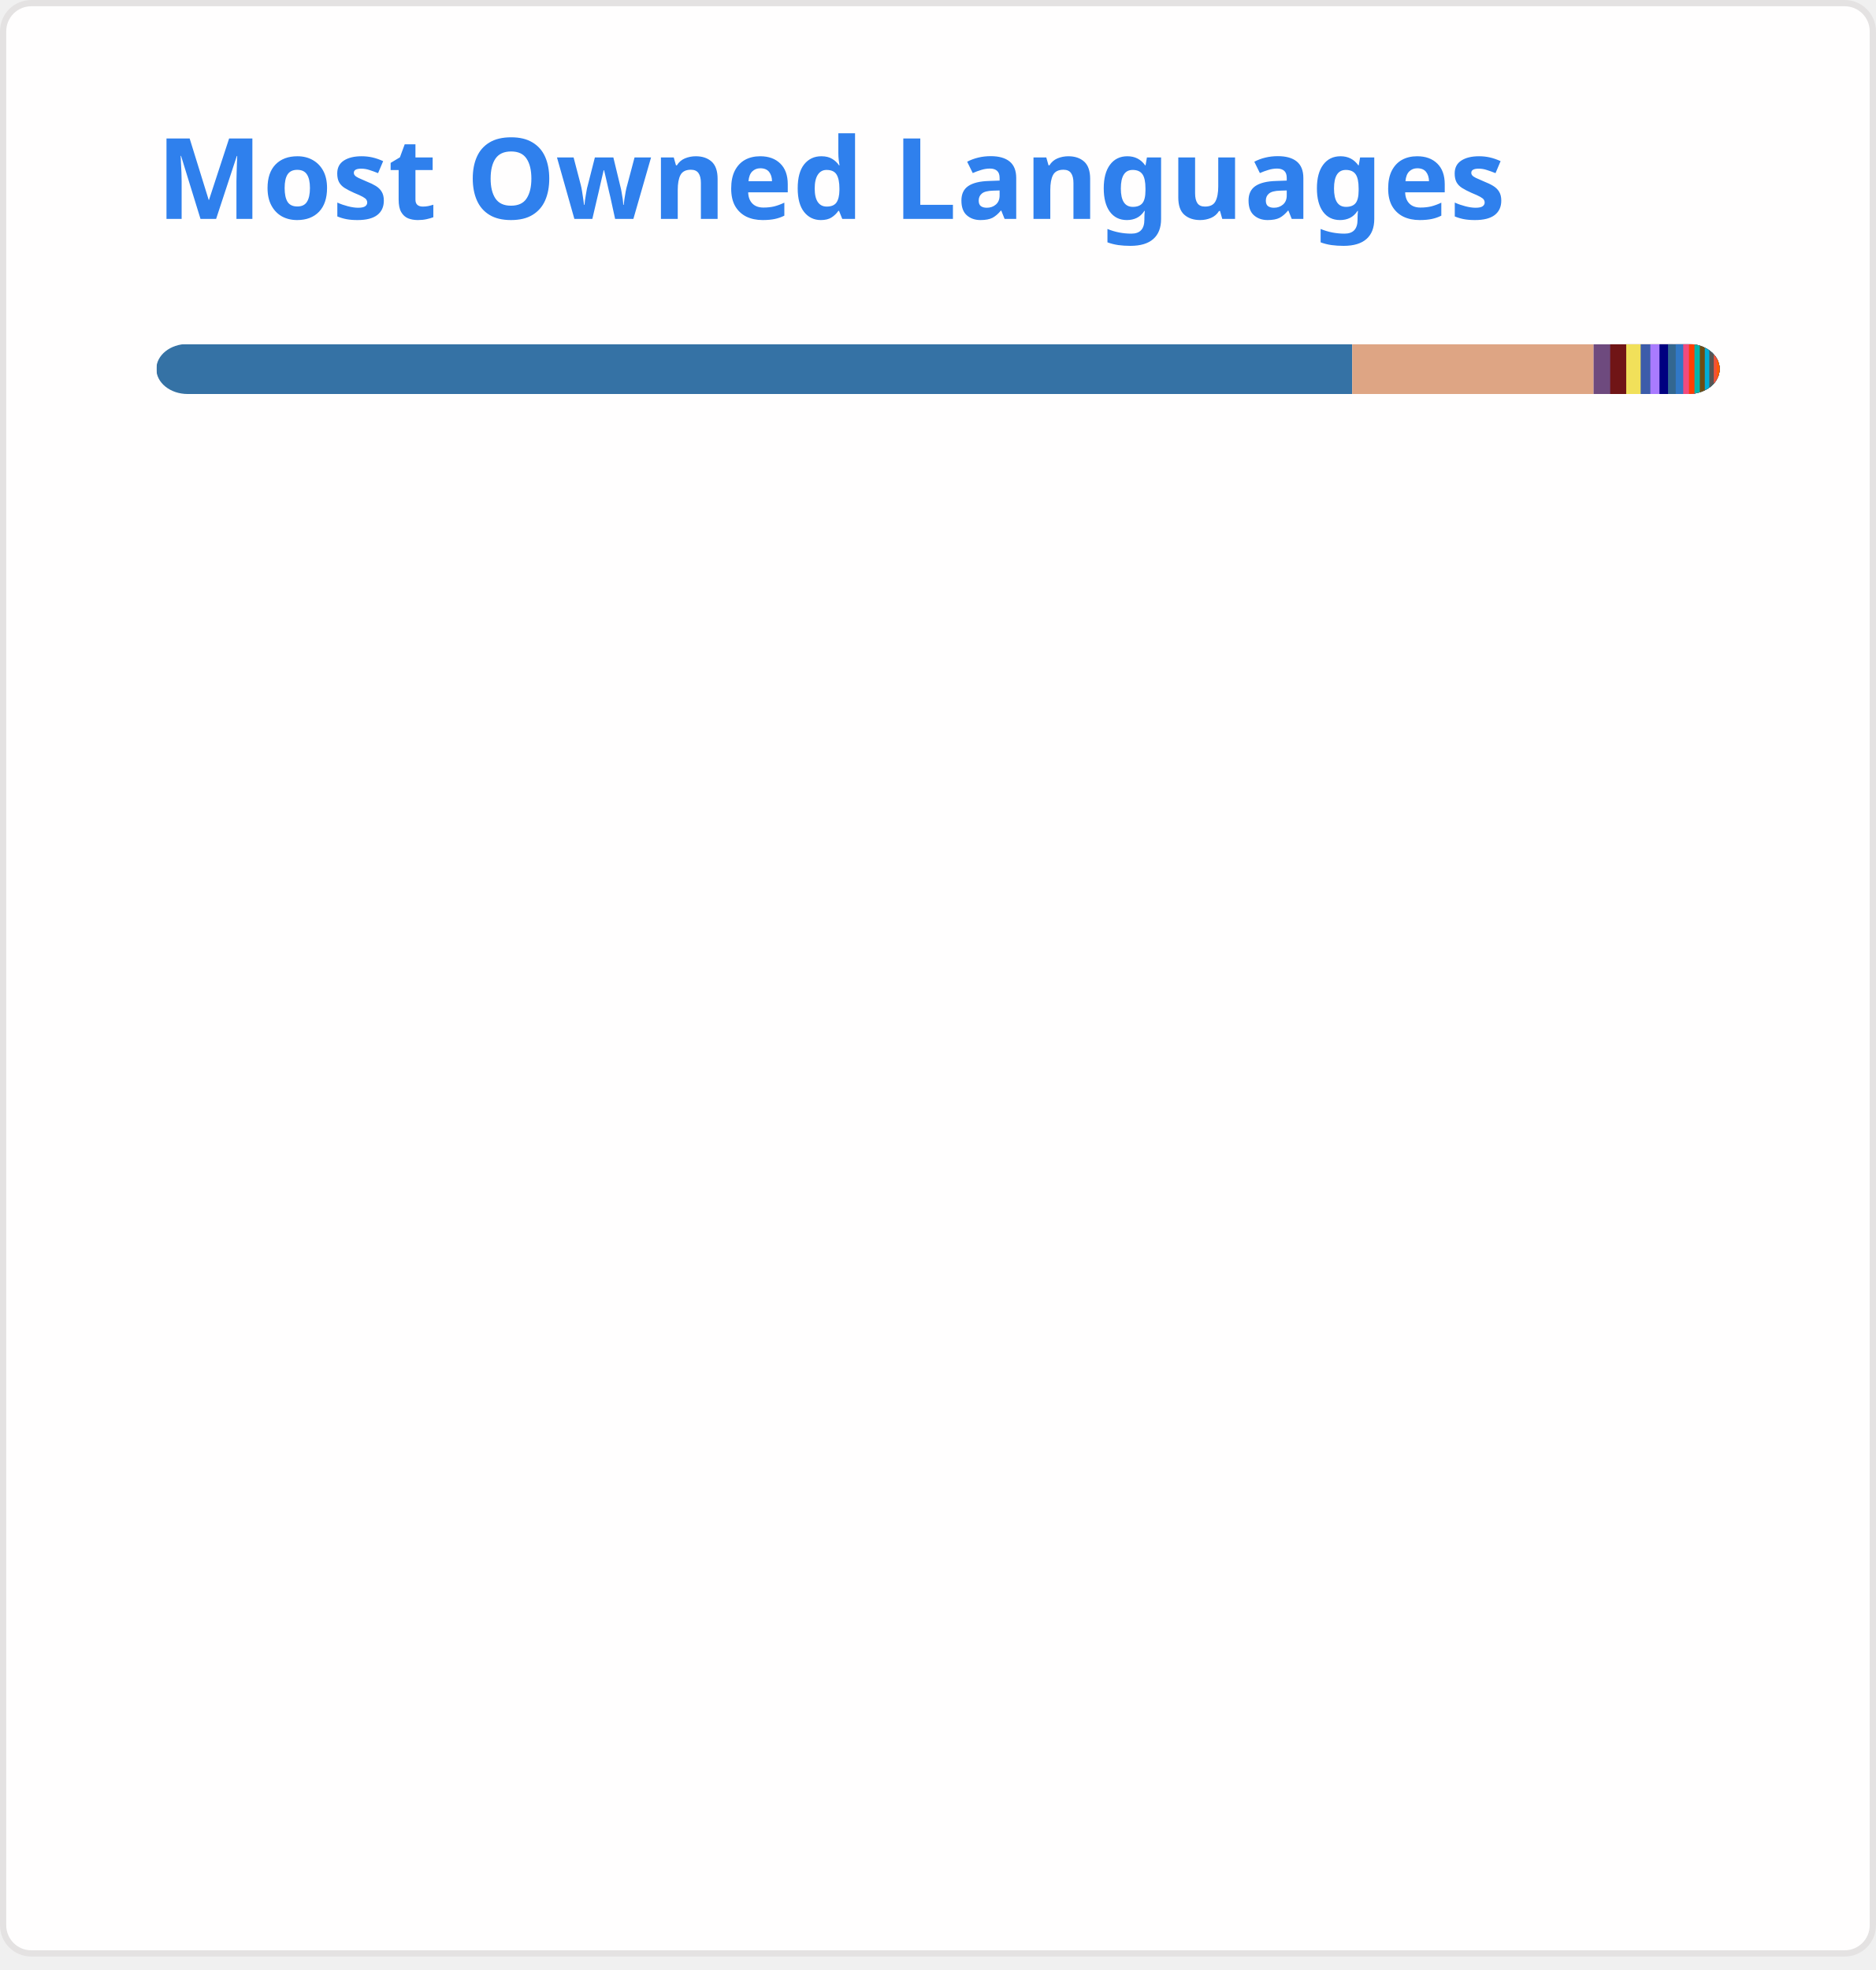
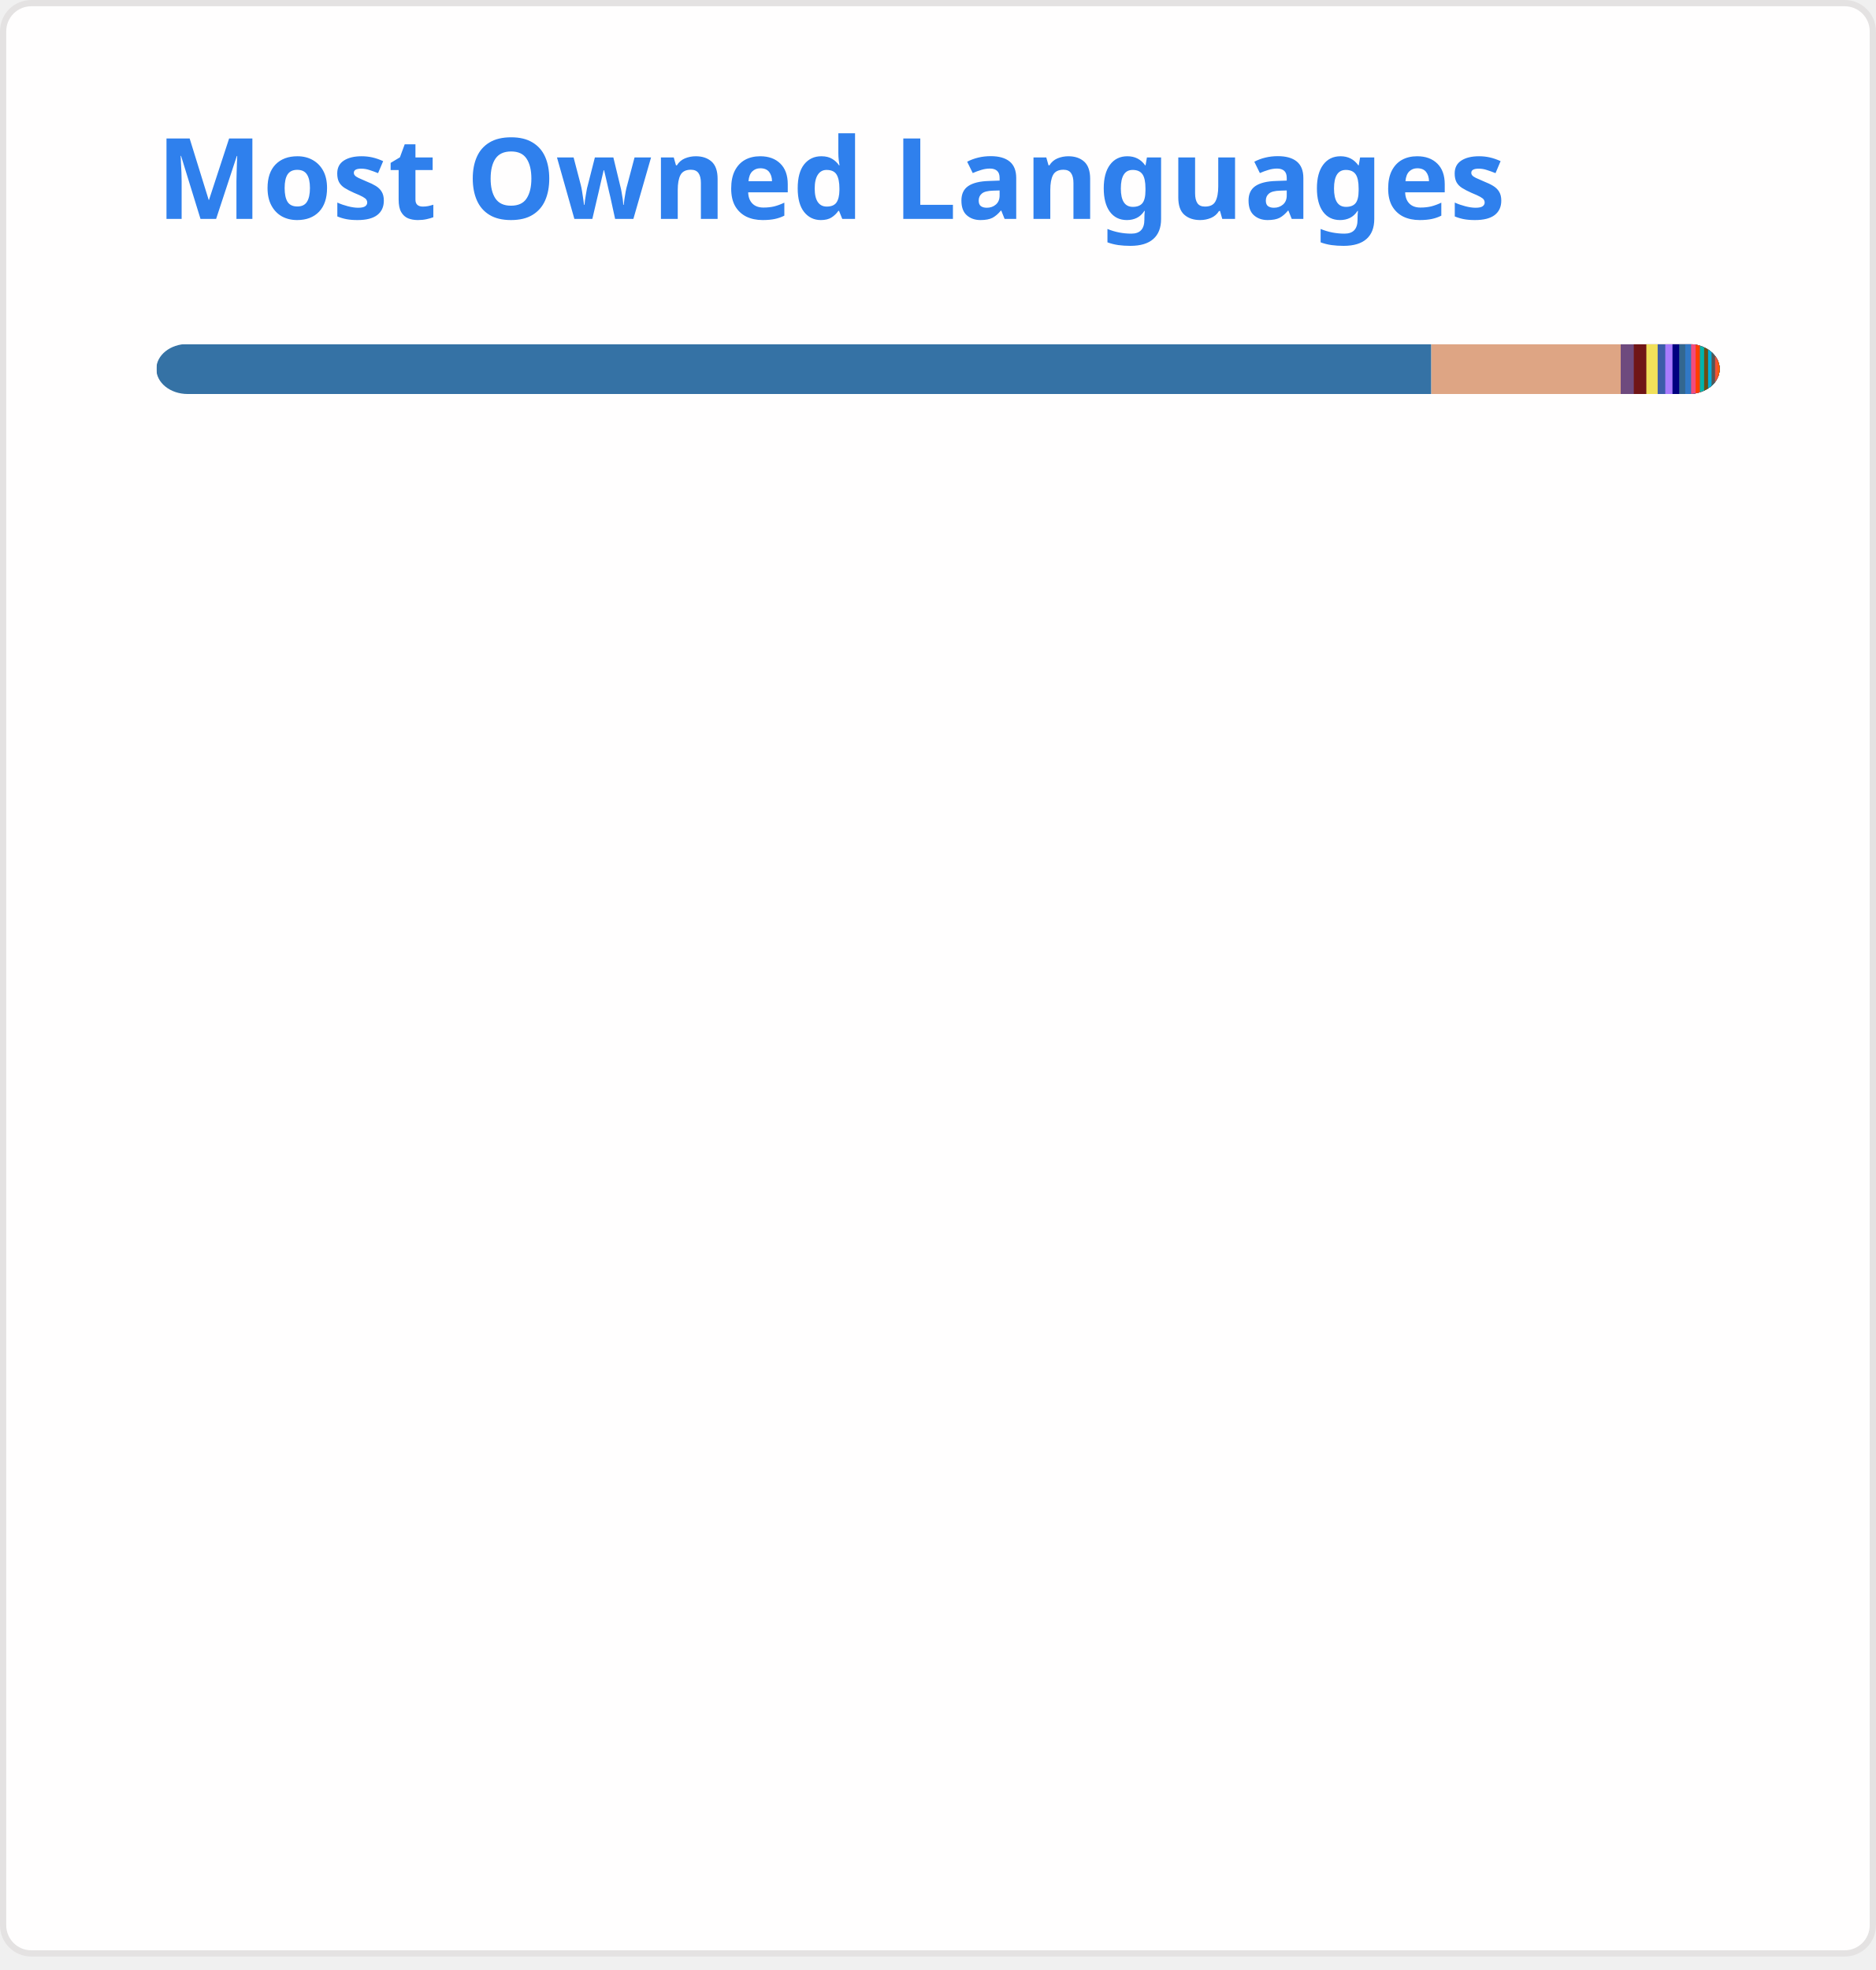
<svg xmlns="http://www.w3.org/2000/svg" width="300" height="315" viewBox="0 0 300 315" fill="none" role="img" aria-labelledby="descId">
  <style>
- .header {
- font: 600 18px 'Segoe UI', Ubuntu, Sans-Serif;
- fill: #2f80ed;
- animation: fadeInAnimation 0.8s ease-in-out forwards;
- }
- @supports(-moz-appearance: auto) {
- /* Selector detects Firefox */
- .header { font-size: 15.5px; }
- }
+           .header {
+             font: 600 18px 'Segoe UI', Ubuntu, Sans-Serif;
+             fill: #2f80ed;
+             animation: fadeInAnimation 0.8s ease-in-out forwards;
+           }
+           @supports(-moz-appearance: auto) {
+             /* Selector detects Firefox */
+             .header { font-size: 15.5px; }
+           }
+           
+     @keyframes slideInAnimation {
+       from {
+         width: 0;
+       }
+       to {
+         width: calc(100%-100px);
+       }
+     }
+     @keyframes growWidthAnimation {
+       from {
+         width: 0;
+       }
+       to {
+         width: 100%;
+       }
+     }
+     .stat {
+       font: 600 14px 'Segoe UI', Ubuntu, "Helvetica Neue", Sans-Serif; fill: #434d58;
+     }
+     @supports(-moz-appearance: auto) {
+       /* Selector detects Firefox */
+       .stat { font-size:12px; }
+     }
+     .bold { font-weight: 700 }
+     .lang-name {
+       font: 400 11px "Segoe UI", Ubuntu, Sans-Serif;
+       fill: #434d58;
+     }
+     .stagger {
+       opacity: 0;
+       animation: fadeInAnimation 0.3s ease-in-out forwards;
+     }
+     #rect-mask rect{
+       animation: slideInAnimation 1s ease-in-out forwards;
+     }
+     .lang-progress{
+       animation: growWidthAnimation 0.6s ease-in-out forwards;
+     }
+     

- @keyframes slideInAnimation {
- from {
- width: 0;
- }
- to {
- width: calc(100%-100px);
- }
- }
- @keyframes growWidthAnimation {
- from {
- width: 0;
- }
- to {
- width: 100%;
- }
- }
- .stat {
- font: 600 14px 'Segoe UI', Ubuntu, "Helvetica Neue", Sans-Serif; fill: #434d58;
- }
- @supports(-moz-appearance: auto) {
- /* Selector detects Firefox */
- .stat { font-size:12px; }
- }
- .bold { font-weight: 700 }
- .lang-name {
- font: 400 11px "Segoe UI", Ubuntu, Sans-Serif;
- fill: #434d58;
- }
- .stagger {
- opacity: 0;
- animation: fadeInAnimation 0.3s ease-in-out forwards;
- }
- #rect-mask rect{
- animation: slideInAnimation 1s ease-in-out forwards;
- }
- .lang-progress{
- animation: growWidthAnimation 0.6s ease-in-out forwards;
- }
- 
- 
- 
- /* Animations */
- @keyframes scaleInAnimation {
- from {
- transform: translate(-5px, 5px) scale(0);
- }
- to {
- transform: translate(-5px, 5px) scale(1);
- }
- }
- @keyframes fadeInAnimation {
- from {
- opacity: 0;
- }
- to {
- opacity: 1;
- }
- }
- 
- 
- </style>
+           
+       /* Animations */
+       @keyframes scaleInAnimation {
+         from {
+           transform: translate(-5px, 5px) scale(0);
+         }
+         to {
+           transform: translate(-5px, 5px) scale(1);
+         }
+       }
+       @keyframes fadeInAnimation {
+         from {
+           opacity: 0;
+         }
+         to {
+           opacity: 1;
+         }
+       }
+     
+           
+         </style>
  <rect data-testid="card-bg" x="0.5" y="0.5" rx="4.5" height="99%" stroke="#e4e2e2" width="299" fill="#fffefe" stroke-opacity="1" />
  <g data-testid="card-title" transform="translate(25, 35)">
    <g transform="translate(0, 0)">
      <text x="0" y="0" class="header" data-testid="header">Most Owned Languages</text>
    </g>
  </g>
  <g data-testid="main-card-body" transform="translate(0, 55)">
    <svg data-testid="lang-items" x="25">
      <mask id="rect-mask">
        <rect x="0" y="0" width="250" height="8" fill="white" rx="5" />
      </mask>
-       <rect mask="url(#rect-mask)" data-testid="lang-progress" x="0" y="0" width="191.24" height="8" fill="#3572A5" />
-       <rect mask="url(#rect-mask)" data-testid="lang-progress" x="191.24" y="0" width="38.6" height="8" fill="#dea584" />
-       <rect mask="url(#rect-mask)" data-testid="lang-progress" x="229.84" y="0" width="12.66" height="8" fill="#6e4a7e" />
-       <rect mask="url(#rect-mask)" data-testid="lang-progress" x="232.5" y="0" width="12.56" height="8" fill="#701516" />
-       <rect mask="url(#rect-mask)" data-testid="lang-progress" x="235.06" y="0" width="12.31" height="8" fill="#f1e05a" />
-       <rect mask="url(#rect-mask)" data-testid="lang-progress" x="237.37" y="0" width="11.55" height="8" fill="#3c5caa" />
-       <rect mask="url(#rect-mask)" data-testid="lang-progress" x="238.92" y="0" width="11.46" height="8" fill="#A97BFF" />
-       <rect mask="url(#rect-mask)" data-testid="lang-progress" x="240.38" y="0" width="11.37" height="8" fill="#000080" />
-       <rect mask="url(#rect-mask)" data-testid="lang-progress" x="241.75" y="0" width="11.23" height="8" fill="#336790" />
-       <rect mask="url(#rect-mask)" data-testid="lang-progress" x="242.98" y="0" width="11.2" height="8" fill="#3178c6" />
-       <rect mask="url(#rect-mask)" data-testid="lang-progress" x="244.18" y="0" width="10.92" height="8" fill="#f34b7d" />
-       <rect mask="url(#rect-mask)" data-testid="lang-progress" x="245.1" y="0" width="10.88" height="8" fill="#ff3e00" />
-       <rect mask="url(#rect-mask)" data-testid="lang-progress" x="245.98" y="0" width="10.85" height="8" fill="#00B4AB" />
-       <rect mask="url(#rect-mask)" data-testid="lang-progress" x="246.83" y="0" width="10.8" height="8" fill="#6E4C13" />
-       <rect mask="url(#rect-mask)" data-testid="lang-progress" x="247.63" y="0" width="10.72" height="8" fill="#00ADD8" />
-       <rect mask="url(#rect-mask)" data-testid="lang-progress" x="248.35" y="0" width="10.71" height="8" fill="#555555" />
-       <rect mask="url(#rect-mask)" data-testid="lang-progress" x="249.06" y="0" width="10.49" height="8" fill="#F05138" />
-       <rect mask="url(#rect-mask)" data-testid="lang-progress" x="249.55" y="0" width="10.46" height="8" fill="#ff5a03" />
+       <rect mask="url(#rect-mask)" data-testid="lang-progress" x="0" y="0" width="203.89" height="8" fill="#3572A5" />
+       <rect mask="url(#rect-mask)" data-testid="lang-progress" x="203.89" y="0" width="30.29" height="8" fill="#dea584" />
+       <rect mask="url(#rect-mask)" data-testid="lang-progress" x="234.18" y="0" width="12.09" height="8" fill="#6e4a7e" />
+       <rect mask="url(#rect-mask)" data-testid="lang-progress" x="236.27" y="0" width="12.01" height="8" fill="#701516" />
+       <rect mask="url(#rect-mask)" data-testid="lang-progress" x="238.28" y="0" width="11.81" height="8" fill="#f1e05a" />
+       <rect mask="url(#rect-mask)" data-testid="lang-progress" x="240.09" y="0" width="11.22" height="8" fill="#3c5caa" />
+       <rect mask="url(#rect-mask)" data-testid="lang-progress" x="241.31" y="0" width="11.15" height="8" fill="#A97BFF" />
+       <rect mask="url(#rect-mask)" data-testid="lang-progress" x="242.46" y="0" width="11.07" height="8" fill="#000080" />
+       <rect mask="url(#rect-mask)" data-testid="lang-progress" x="243.53" y="0" width="10.97" height="8" fill="#336790" />
+       <rect mask="url(#rect-mask)" data-testid="lang-progress" x="244.5" y="0" width="10.94" height="8" fill="#3178c6" />
+       <rect mask="url(#rect-mask)" data-testid="lang-progress" x="245.44" y="0" width="10.72" height="8" fill="#f34b7d" />
+       <rect mask="url(#rect-mask)" data-testid="lang-progress" x="246.16" y="0" width="10.69" height="8" fill="#ff3e00" />
+       <rect mask="url(#rect-mask)" data-testid="lang-progress" x="246.85" y="0" width="10.67" height="8" fill="#00B4AB" />
+       <rect mask="url(#rect-mask)" data-testid="lang-progress" x="247.52" y="0" width="10.63" height="8" fill="#6E4C13" />
+       <rect mask="url(#rect-mask)" data-testid="lang-progress" x="248.15" y="0" width="10.56" height="8" fill="#00ADD8" />
+       <rect mask="url(#rect-mask)" data-testid="lang-progress" x="248.71" y="0" width="10.56" height="8" fill="#555555" />
+       <rect mask="url(#rect-mask)" data-testid="lang-progress" x="249.27" y="0" width="10.39" height="8" fill="#F05138" />
+       <rect mask="url(#rect-mask)" data-testid="lang-progress" x="249.66" y="0" width="10.36" height="8" fill="#ff5a03" />
      <g transform="translate(0, 25)">
        <g transform="translate(0, 0)">
          <g transform="translate(0, 0)">
            <g class="stagger" style="animation-delay: 450ms">
              <circle cx="5" cy="6" r="5" fill="#3572A5" />
              <text data-testid="lang-name" x="15" y="10" class="lang-name">
- Python 7.3 MB
- </text>
+         Python 9.9 MB
+       </text>
            </g>
          </g>
          <g transform="translate(0, 25)">
            <g class="stagger" style="animation-delay: 600ms">
              <circle cx="5" cy="6" r="5" fill="#dea584" />
              <text data-testid="lang-name" x="15" y="10" class="lang-name">
- Rust 1.5 MB
- </text>
+         Rust 1.5 MB
+       </text>
            </g>
          </g>
          <g transform="translate(0, 50)">
            <g class="stagger" style="animation-delay: 750ms">
              <circle cx="5" cy="6" r="5" fill="#6e4a7e" />
              <text data-testid="lang-name" x="15" y="10" class="lang-name">
- Elixir 103.3 KB
- </text>
+         Elixir 103.3 KB
+       </text>
            </g>
          </g>
          <g transform="translate(0, 75)">
            <g class="stagger" style="animation-delay: 900ms">
              <circle cx="5" cy="6" r="5" fill="#701516" />
              <text data-testid="lang-name" x="15" y="10" class="lang-name">
- Ruby 99.5 KB
- </text>
+         Ruby 99.5 KB
+       </text>
            </g>
          </g>
          <g transform="translate(0, 100)">
            <g class="stagger" style="animation-delay: 1050ms">
              <circle cx="5" cy="6" r="5" fill="#f1e05a" />
              <text data-testid="lang-name" x="15" y="10" class="lang-name">
- JavaScript 89.6 KB
- </text>
+         JavaScript 89.6 KB
+       </text>
            </g>
          </g>
          <g transform="translate(0, 125)">
            <g class="stagger" style="animation-delay: 1200ms">
              <circle cx="5" cy="6" r="5" fill="#3c5caa" />
              <text data-testid="lang-name" x="15" y="10" class="lang-name">
- Racket 60.4 KB
- </text>
+         Racket 60.4 KB
+       </text>
            </g>
          </g>
          <g transform="translate(0, 150)">
            <g class="stagger" style="animation-delay: 1350ms">
              <circle cx="5" cy="6" r="5" fill="#A97BFF" />
              <text data-testid="lang-name" x="15" y="10" class="lang-name">
- Kotlin 56.9 KB
- </text>
+         Kotlin 56.9 KB
+       </text>
            </g>
          </g>
          <g transform="translate(0, 175)">
            <g class="stagger" style="animation-delay: 1500ms">
              <circle cx="5" cy="6" r="5" fill="#000080" />
              <text data-testid="lang-name" x="15" y="10" class="lang-name">
- Lua 53.1 KB
- </text>
+         Lua 53.1 KB
+       </text>
            </g>
          </g>
          <g transform="translate(0, 200)">
            <g class="stagger" style="animation-delay: 1650ms">
              <circle cx="5" cy="6" r="5" fill="#336790" />
              <text data-testid="lang-name" x="15" y="10" class="lang-name">
- PLpgSQL 47.9 KB
- </text>
+         PLpgSQL 47.9 KB
+       </text>
            </g>
          </g>
        </g>
        <g transform="translate(150, 0)">
          <g transform="translate(0, 0)">
            <g class="stagger" style="animation-delay: 450ms">
              <circle cx="5" cy="6" r="5" fill="#3178c6" />
              <text data-testid="lang-name" x="15" y="10" class="lang-name">
- TypeScript 46.6 KB
- </text>
+         TypeScript 46.6 KB
+       </text>
            </g>
          </g>
          <g transform="translate(0, 25)">
            <g class="stagger" style="animation-delay: 600ms">
              <circle cx="5" cy="6" r="5" fill="#f34b7d" />
              <text data-testid="lang-name" x="15" y="10" class="lang-name">
- C++ 35.9 KB
- </text>
+         C++ 35.9 KB
+       </text>
            </g>
          </g>
          <g transform="translate(0, 50)">
            <g class="stagger" style="animation-delay: 750ms">
              <circle cx="5" cy="6" r="5" fill="#ff3e00" />
              <text data-testid="lang-name" x="15" y="10" class="lang-name">
- Svelte 34.2 KB
- </text>
+         Svelte 34.2 KB
+       </text>
            </g>
          </g>
          <g transform="translate(0, 75)">
            <g class="stagger" style="animation-delay: 900ms">
              <circle cx="5" cy="6" r="5" fill="#00B4AB" />
              <text data-testid="lang-name" x="15" y="10" class="lang-name">
- Dart 33.2 KB
- </text>
+         Dart 33.2 KB
+       </text>
            </g>
          </g>
          <g transform="translate(0, 100)">
            <g class="stagger" style="animation-delay: 1050ms">
              <circle cx="5" cy="6" r="5" fill="#6E4C13" />
              <text data-testid="lang-name" x="15" y="10" class="lang-name">
- Assembly 31.1 KB
- </text>
+         Assembly 31.1 KB
+       </text>
            </g>
          </g>
          <g transform="translate(0, 125)">
            <g class="stagger" style="animation-delay: 1200ms">
              <circle cx="5" cy="6" r="5" fill="#00ADD8" />
              <text data-testid="lang-name" x="15" y="10" class="lang-name">
- Go 27.8 KB
- </text>
+         Go 27.8 KB
+       </text>
            </g>
          </g>
          <g transform="translate(0, 150)">
            <g class="stagger" style="animation-delay: 1350ms">
              <circle cx="5" cy="6" r="5" fill="#555555" />
              <text data-testid="lang-name" x="15" y="10" class="lang-name">
- C 27.5 KB
- </text>
+         C 27.5 KB
+       </text>
            </g>
          </g>
          <g transform="translate(0, 175)">
            <g class="stagger" style="animation-delay: 1500ms">
              <circle cx="5" cy="6" r="5" fill="#F05138" />
              <text data-testid="lang-name" x="15" y="10" class="lang-name">
- Swift 19.1 KB
- </text>
+         Swift 19.1 KB
+       </text>
            </g>
          </g>
          <g transform="translate(0, 200)">
            <g class="stagger" style="animation-delay: 1650ms">
              <circle cx="5" cy="6" r="5" fill="#ff5a03" />
              <text data-testid="lang-name" x="15" y="10" class="lang-name">
- Astro 17.8 KB
- </text>
+         Astro 17.8 KB
+       </text>
            </g>
          </g>
        </g>
      </g>
    </svg>
  </g>
</svg>
